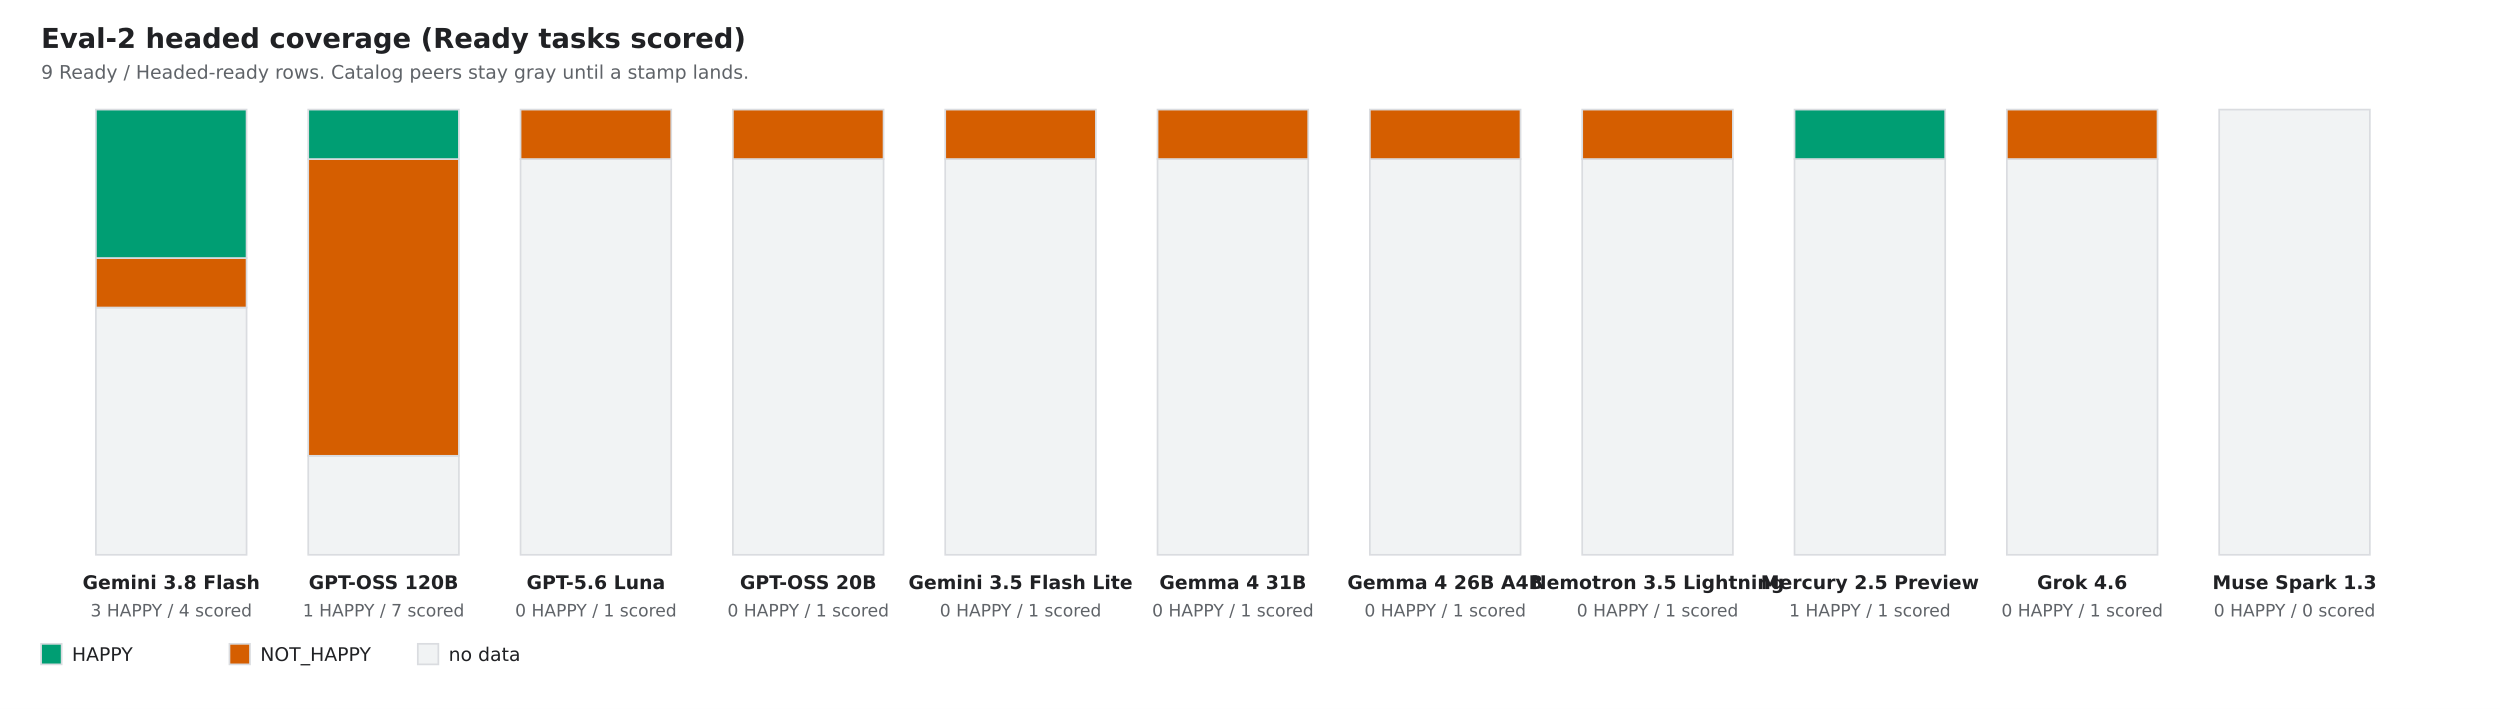
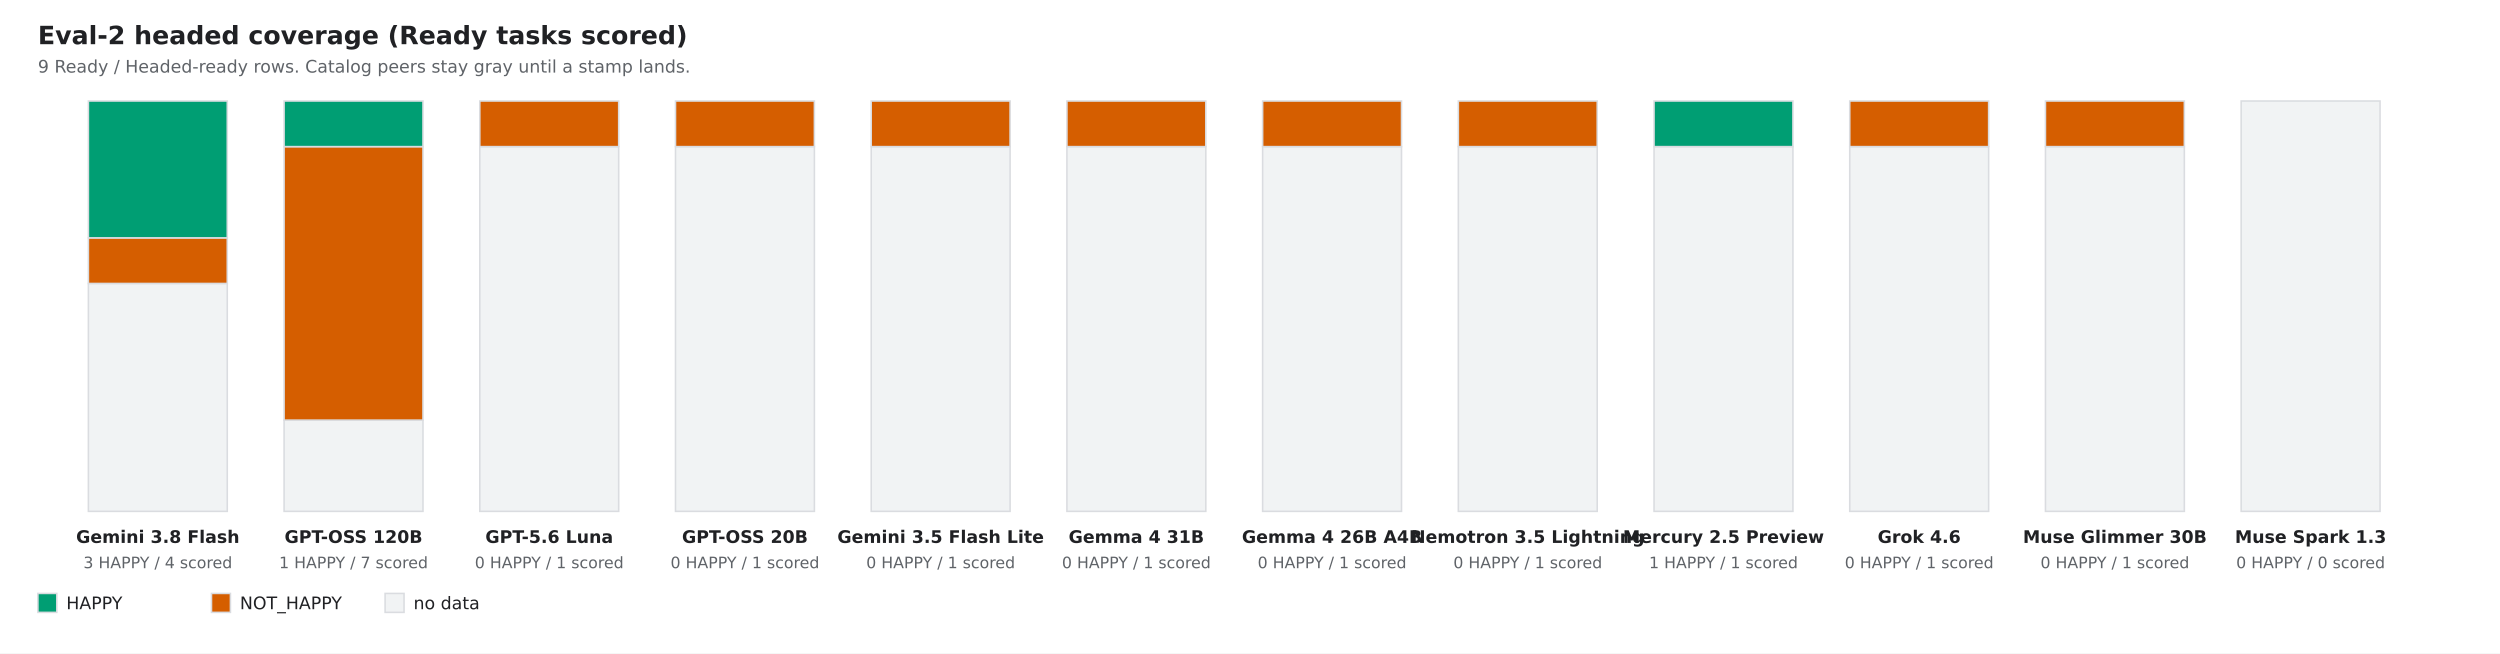
- <svg xmlns="http://www.w3.org/2000/svg" width="1460" height="414" viewBox="0 0 1460 414" role="img">
-   <rect width="1460" height="414" fill="#ffffff" />
+ <svg xmlns="http://www.w3.org/2000/svg" width="1584" height="414" viewBox="0 0 1584 414" role="img">
+   <rect width="1584" height="414" fill="#ffffff" />
  <text x="24" y="28" font-family="DejaVu Sans, sans-serif" font-size="16" font-weight="700" fill="#202124">Eval-2 headed coverage (Ready tasks scored)</text>
  <text x="24" y="46" font-family="DejaVu Sans, sans-serif" font-size="11" fill="#5f6368">9 Ready / Headed-ready rows. Catalog peers stay gray until a stamp lands.</text>
  <rect x="56.0" y="179.6" width="88" height="144.4" fill="#F1F3F4" stroke="#dadce0" data-segment="no data" />
  <rect x="56.0" y="150.7" width="88" height="28.9" fill="#D55E00" stroke="#dadce0" data-segment="NOT_HAPPY" />
  <rect x="56.0" y="64.0" width="88" height="86.7" fill="#009E73" stroke="#dadce0" data-segment="HAPPY" />
  <text x="100.0" y="344" text-anchor="middle" font-family="DejaVu Sans, sans-serif" font-size="11" font-weight="700" fill="#202124">Gemini 3.8 Flash</text>
  <text x="100.0" y="360" text-anchor="middle" font-family="DejaVu Sans, sans-serif" font-size="10" fill="#5f6368">3 HAPPY / 4 scored</text>
  <rect x="180.0" y="266.2" width="88" height="57.8" fill="#F1F3F4" stroke="#dadce0" data-segment="no data" />
  <rect x="180.0" y="92.9" width="88" height="173.3" fill="#D55E00" stroke="#dadce0" data-segment="NOT_HAPPY" />
  <rect x="180.0" y="64.0" width="88" height="28.9" fill="#009E73" stroke="#dadce0" data-segment="HAPPY" />
  <text x="224.0" y="344" text-anchor="middle" font-family="DejaVu Sans, sans-serif" font-size="11" font-weight="700" fill="#202124">GPT-OSS 120B</text>
  <text x="224.0" y="360" text-anchor="middle" font-family="DejaVu Sans, sans-serif" font-size="10" fill="#5f6368">1 HAPPY / 7 scored</text>
  <rect x="304.0" y="92.9" width="88" height="231.1" fill="#F1F3F4" stroke="#dadce0" data-segment="no data" />
  <rect x="304.0" y="64.0" width="88" height="28.9" fill="#D55E00" stroke="#dadce0" data-segment="NOT_HAPPY" />
  <text x="348.0" y="344" text-anchor="middle" font-family="DejaVu Sans, sans-serif" font-size="11" font-weight="700" fill="#202124">GPT-5.6 Luna</text>
  <text x="348.0" y="360" text-anchor="middle" font-family="DejaVu Sans, sans-serif" font-size="10" fill="#5f6368">0 HAPPY / 1 scored</text>
  <rect x="428.0" y="92.9" width="88" height="231.1" fill="#F1F3F4" stroke="#dadce0" data-segment="no data" />
  <rect x="428.0" y="64.0" width="88" height="28.9" fill="#D55E00" stroke="#dadce0" data-segment="NOT_HAPPY" />
  <text x="472.0" y="344" text-anchor="middle" font-family="DejaVu Sans, sans-serif" font-size="11" font-weight="700" fill="#202124">GPT-OSS 20B</text>
  <text x="472.0" y="360" text-anchor="middle" font-family="DejaVu Sans, sans-serif" font-size="10" fill="#5f6368">0 HAPPY / 1 scored</text>
  <rect x="552.0" y="92.9" width="88" height="231.1" fill="#F1F3F4" stroke="#dadce0" data-segment="no data" />
  <rect x="552.0" y="64.0" width="88" height="28.9" fill="#D55E00" stroke="#dadce0" data-segment="NOT_HAPPY" />
  <text x="596.0" y="344" text-anchor="middle" font-family="DejaVu Sans, sans-serif" font-size="11" font-weight="700" fill="#202124">Gemini 3.5 Flash Lite</text>
  <text x="596.0" y="360" text-anchor="middle" font-family="DejaVu Sans, sans-serif" font-size="10" fill="#5f6368">0 HAPPY / 1 scored</text>
  <rect x="676.0" y="92.9" width="88" height="231.1" fill="#F1F3F4" stroke="#dadce0" data-segment="no data" />
  <rect x="676.0" y="64.0" width="88" height="28.9" fill="#D55E00" stroke="#dadce0" data-segment="NOT_HAPPY" />
  <text x="720.0" y="344" text-anchor="middle" font-family="DejaVu Sans, sans-serif" font-size="11" font-weight="700" fill="#202124">Gemma 4 31B</text>
  <text x="720.0" y="360" text-anchor="middle" font-family="DejaVu Sans, sans-serif" font-size="10" fill="#5f6368">0 HAPPY / 1 scored</text>
  <rect x="800.0" y="92.9" width="88" height="231.1" fill="#F1F3F4" stroke="#dadce0" data-segment="no data" />
  <rect x="800.0" y="64.0" width="88" height="28.9" fill="#D55E00" stroke="#dadce0" data-segment="NOT_HAPPY" />
  <text x="844.0" y="344" text-anchor="middle" font-family="DejaVu Sans, sans-serif" font-size="11" font-weight="700" fill="#202124">Gemma 4 26B A4B</text>
  <text x="844.0" y="360" text-anchor="middle" font-family="DejaVu Sans, sans-serif" font-size="10" fill="#5f6368">0 HAPPY / 1 scored</text>
  <rect x="924.0" y="92.9" width="88" height="231.1" fill="#F1F3F4" stroke="#dadce0" data-segment="no data" />
  <rect x="924.0" y="64.0" width="88" height="28.9" fill="#D55E00" stroke="#dadce0" data-segment="NOT_HAPPY" />
  <text x="968.0" y="344" text-anchor="middle" font-family="DejaVu Sans, sans-serif" font-size="11" font-weight="700" fill="#202124">Nemotron 3.5 Lightning</text>
  <text x="968.0" y="360" text-anchor="middle" font-family="DejaVu Sans, sans-serif" font-size="10" fill="#5f6368">0 HAPPY / 1 scored</text>
  <rect x="1048.0" y="92.9" width="88" height="231.1" fill="#F1F3F4" stroke="#dadce0" data-segment="no data" />
  <rect x="1048.0" y="64.0" width="88" height="28.9" fill="#009E73" stroke="#dadce0" data-segment="HAPPY" />
  <text x="1092.0" y="344" text-anchor="middle" font-family="DejaVu Sans, sans-serif" font-size="11" font-weight="700" fill="#202124">Mercury 2.5 Preview</text>
  <text x="1092.0" y="360" text-anchor="middle" font-family="DejaVu Sans, sans-serif" font-size="10" fill="#5f6368">1 HAPPY / 1 scored</text>
  <rect x="1172.0" y="92.9" width="88" height="231.1" fill="#F1F3F4" stroke="#dadce0" data-segment="no data" />
  <rect x="1172.0" y="64.0" width="88" height="28.9" fill="#D55E00" stroke="#dadce0" data-segment="NOT_HAPPY" />
  <text x="1216.0" y="344" text-anchor="middle" font-family="DejaVu Sans, sans-serif" font-size="11" font-weight="700" fill="#202124">Grok 4.6</text>
  <text x="1216.0" y="360" text-anchor="middle" font-family="DejaVu Sans, sans-serif" font-size="10" fill="#5f6368">0 HAPPY / 1 scored</text>
-   <rect x="1296.0" y="64.0" width="88" height="260.0" fill="#F1F3F4" stroke="#dadce0" data-segment="no data" />
-   <text x="1340.0" y="344" text-anchor="middle" font-family="DejaVu Sans, sans-serif" font-size="11" font-weight="700" fill="#202124">Muse Spark 1.3</text>
-   <text x="1340.0" y="360" text-anchor="middle" font-family="DejaVu Sans, sans-serif" font-size="10" fill="#5f6368">0 HAPPY / 0 scored</text>
+   <rect x="1296.0" y="92.9" width="88" height="231.1" fill="#F1F3F4" stroke="#dadce0" data-segment="no data" />
+   <rect x="1296.0" y="64.0" width="88" height="28.9" fill="#D55E00" stroke="#dadce0" data-segment="NOT_HAPPY" />
+   <text x="1340.0" y="344" text-anchor="middle" font-family="DejaVu Sans, sans-serif" font-size="11" font-weight="700" fill="#202124">Muse Glimmer 30B</text>
+   <text x="1340.0" y="360" text-anchor="middle" font-family="DejaVu Sans, sans-serif" font-size="10" fill="#5f6368">0 HAPPY / 1 scored</text>
+   <rect x="1420.0" y="64.0" width="88" height="260.0" fill="#F1F3F4" stroke="#dadce0" data-segment="no data" />
+   <text x="1464.0" y="344" text-anchor="middle" font-family="DejaVu Sans, sans-serif" font-size="11" font-weight="700" fill="#202124">Muse Spark 1.3</text>
+   <text x="1464.0" y="360" text-anchor="middle" font-family="DejaVu Sans, sans-serif" font-size="10" fill="#5f6368">0 HAPPY / 0 scored</text>
  <rect x="24" y="376" width="12" height="12" fill="#009E73" stroke="#dadce0" />
  <text x="42" y="386" font-family="DejaVu Sans, sans-serif" font-size="11" fill="#202124">HAPPY</text>
  <rect x="134" y="376" width="12" height="12" fill="#D55E00" stroke="#dadce0" />
  <text x="152" y="386" font-family="DejaVu Sans, sans-serif" font-size="11" fill="#202124">NOT_HAPPY</text>
  <rect x="244" y="376" width="12" height="12" fill="#F1F3F4" stroke="#dadce0" />
  <text x="262" y="386" font-family="DejaVu Sans, sans-serif" font-size="11" fill="#202124">no data</text>
</svg>
